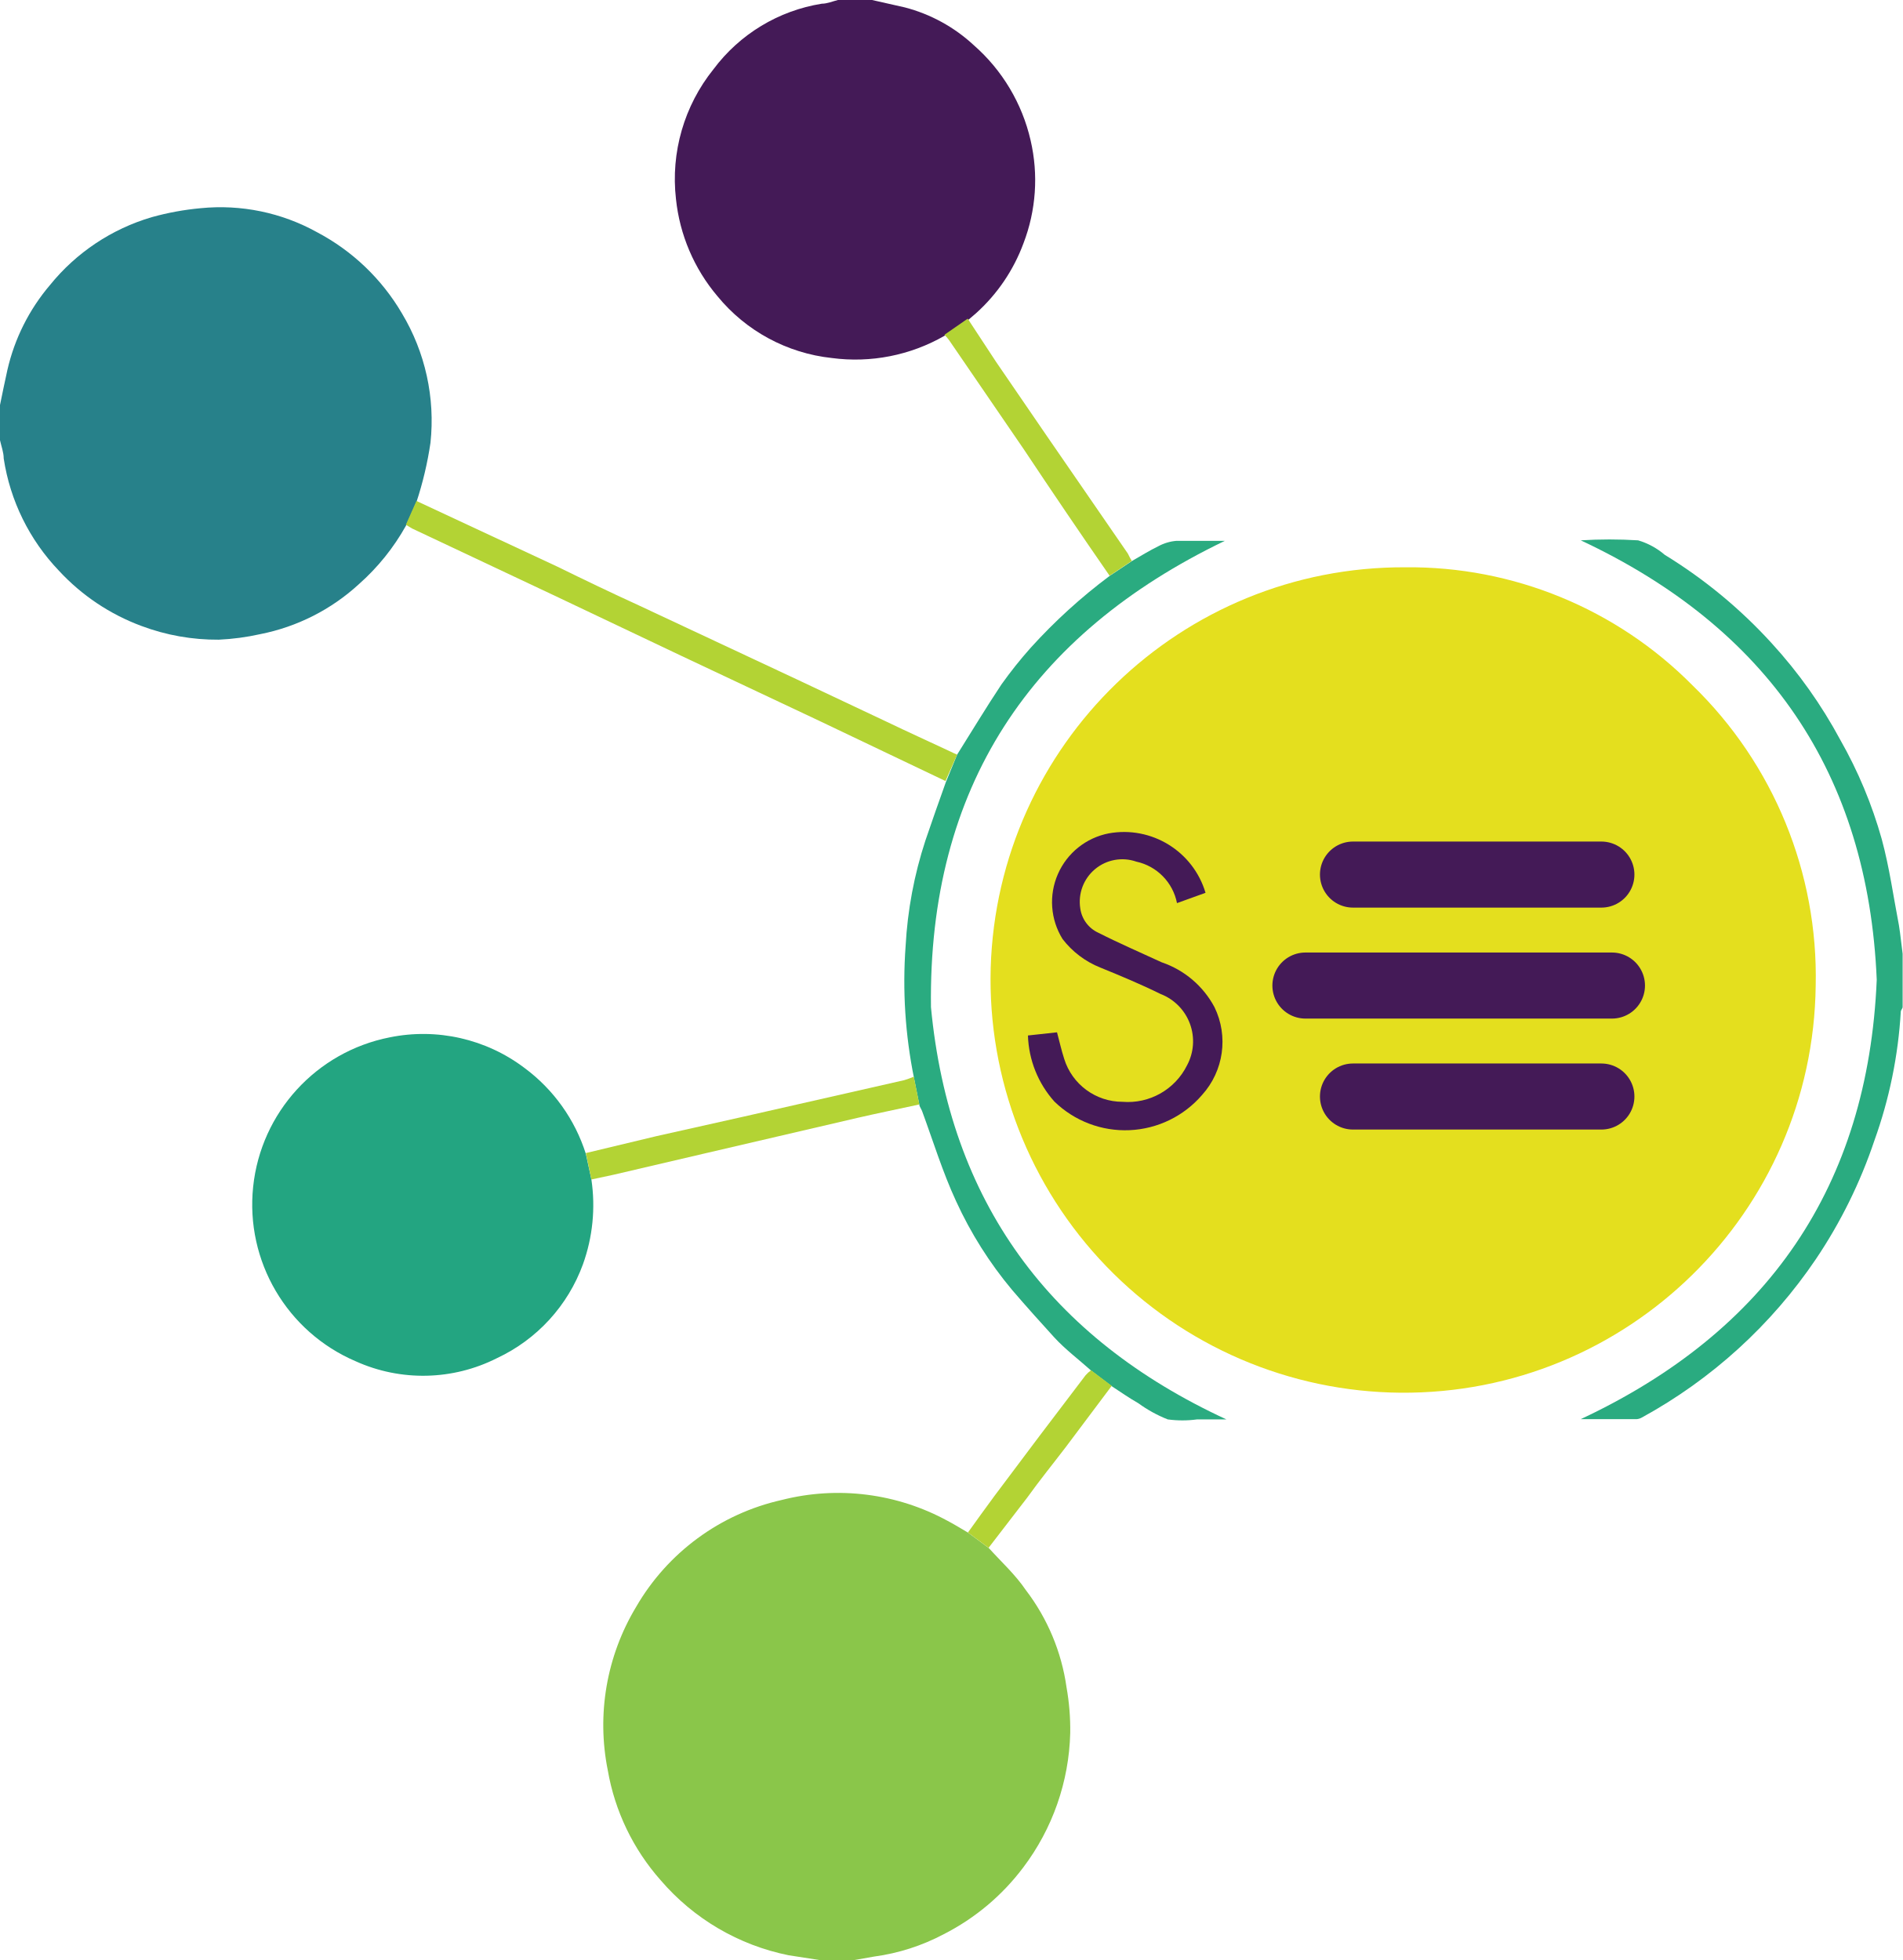
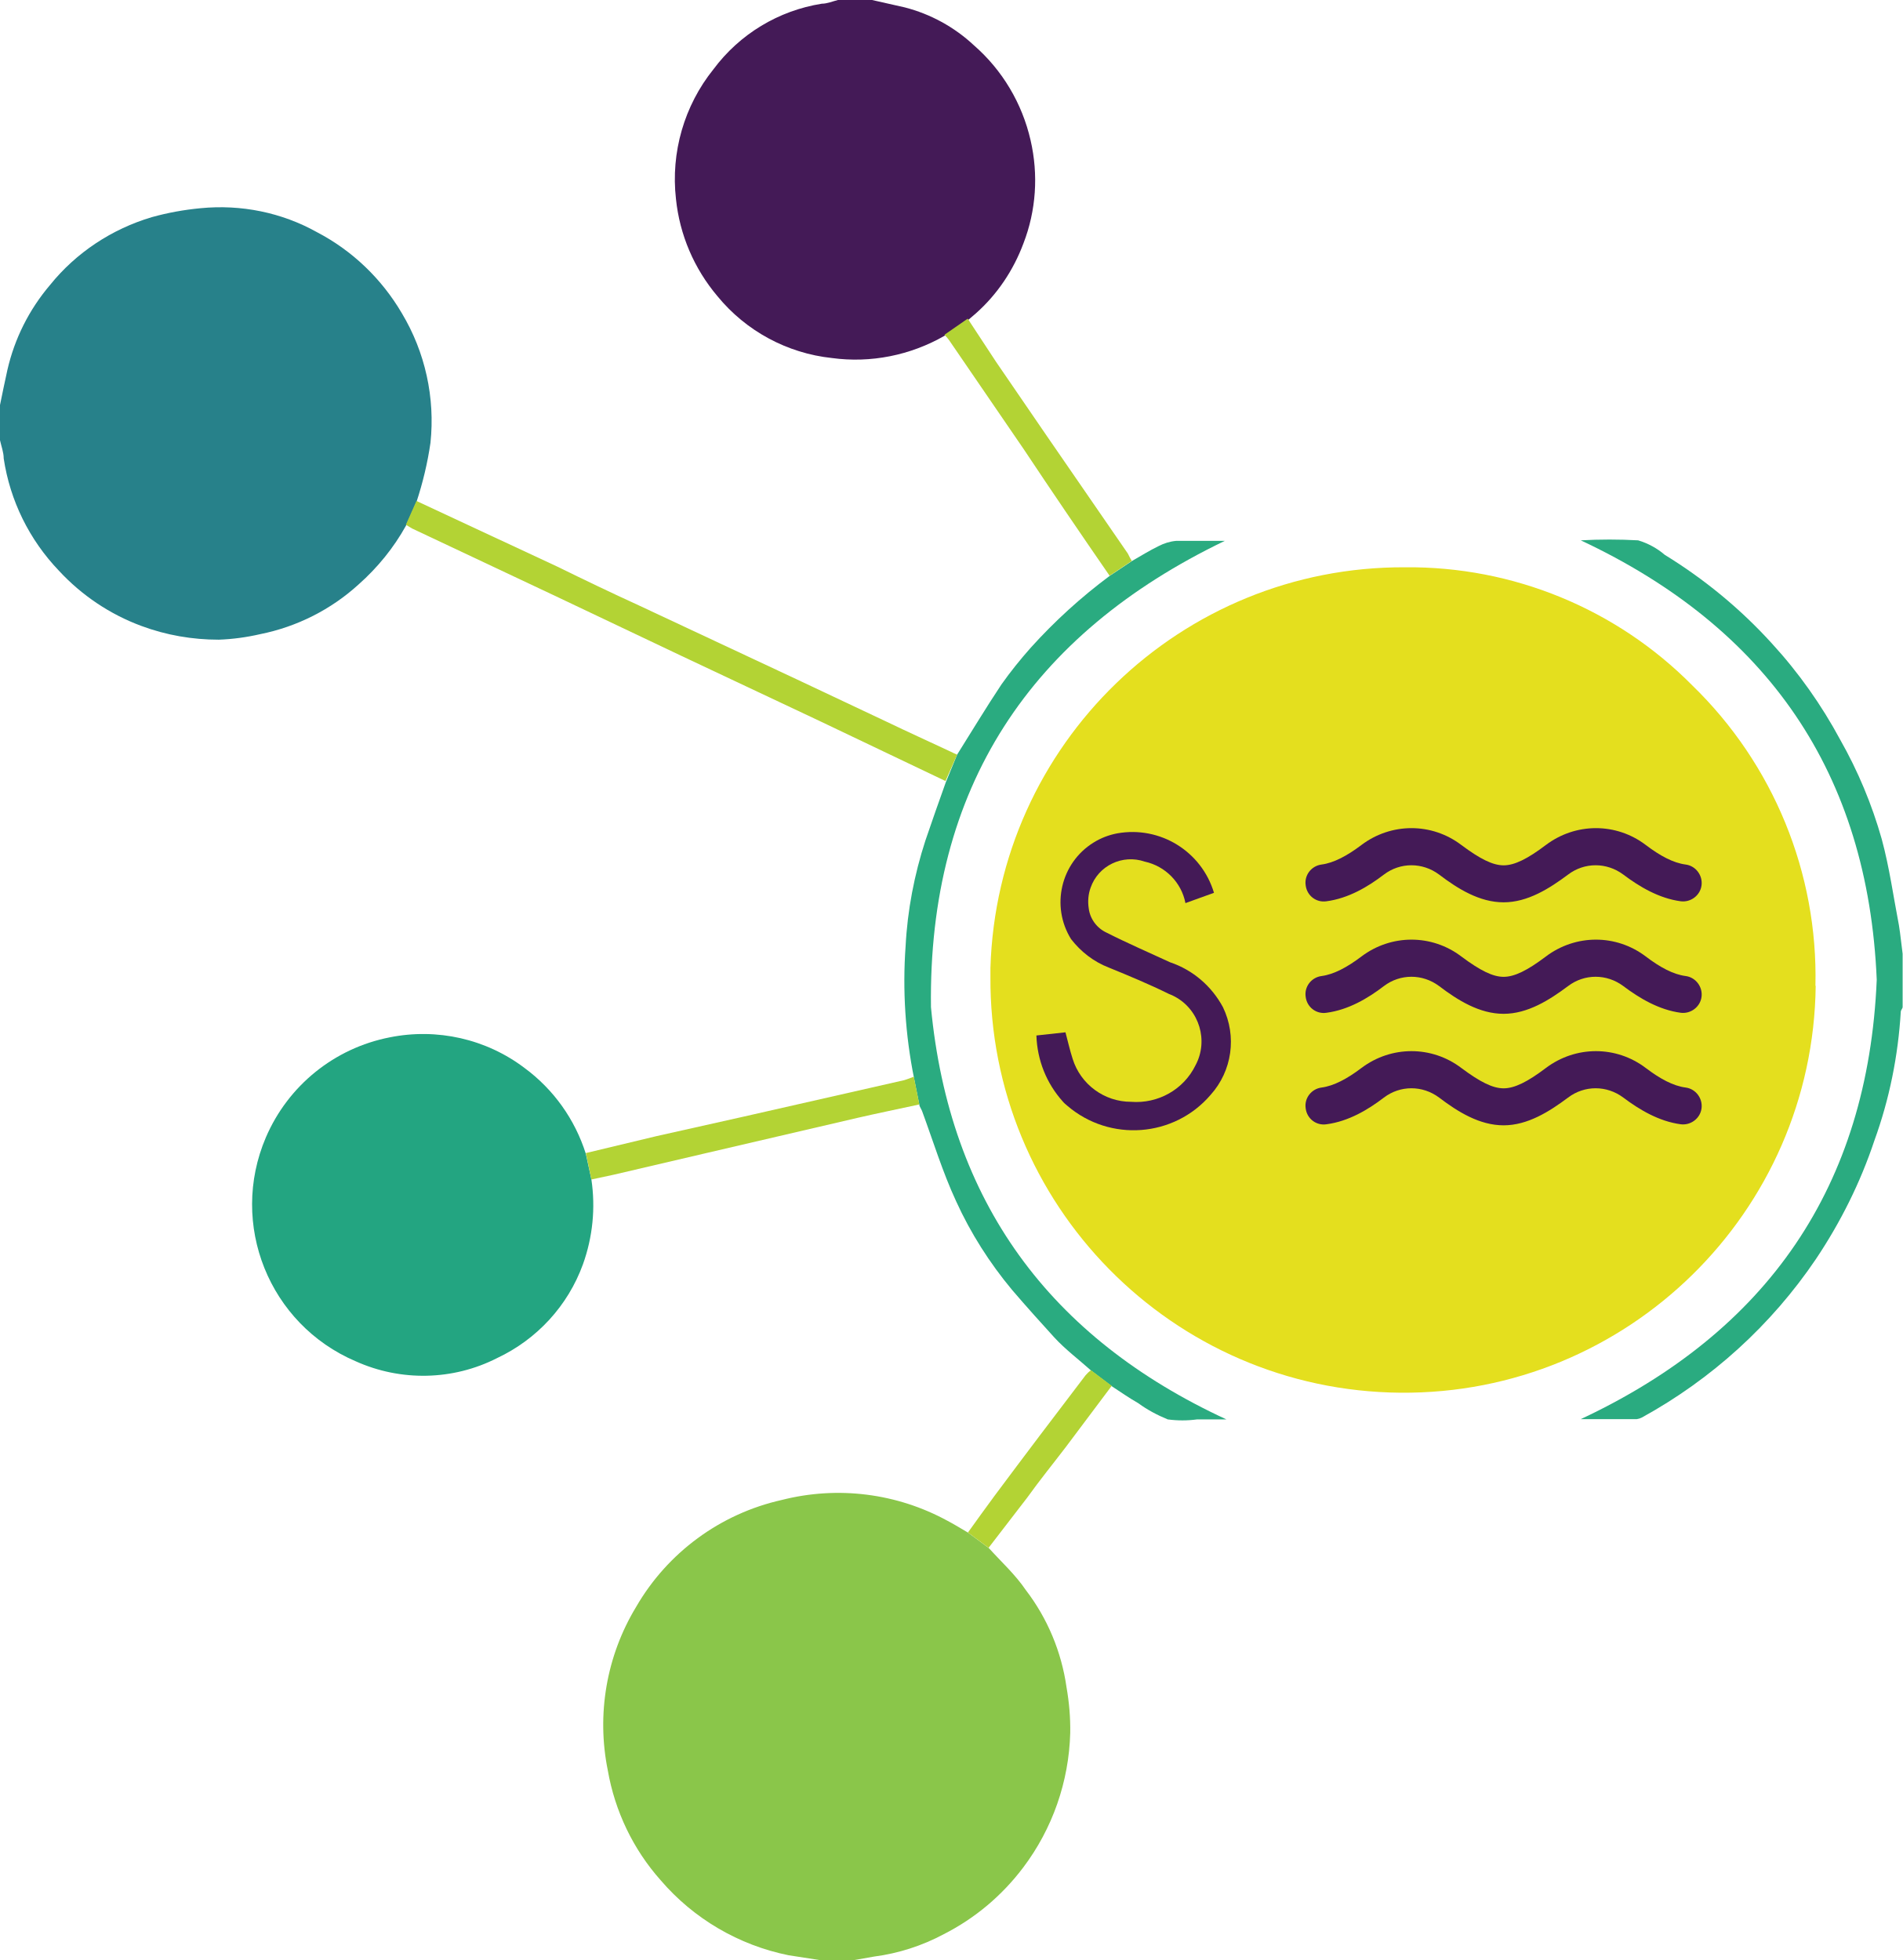
<svg xmlns="http://www.w3.org/2000/svg" viewBox="0 0 72 74.18">
-   <path d="m31 74.18-1.16-.18a8.62 8.62 0 0 1 -4.84-2.84 8.45 8.45 0 0 1 -2-4.16 8.67 8.67 0 0 1 1.07-6.18 8.52 8.52 0 0 1 5.51-4.05 8.65 8.65 0 0 1 6.28.79c.27.14.52.3.78.45l.78.58c.47.52 1 1 1.4 1.59a7.87 7.87 0 0 1 1.54 3.68 9.11 9.11 0 0 1 .14 1.73 8.8 8.8 0 0 1 -1.78 5.09 8.69 8.69 0 0 1 -3 2.52 7.86 7.86 0 0 1 -2.64.85l-.8.14z" fill="#8ac64a" />
-   <path d="m0 15.33c.09-.44.18-.88.28-1.33a7.56 7.56 0 0 1 1.61-3.21 7.77 7.77 0 0 1 3.85-2.57 10.4 10.4 0 0 1 1.85-.34 7.54 7.54 0 0 1 4.41.91 8.1 8.1 0 0 1 3.21 3.07 7.89 7.89 0 0 1 1.08 4.9 13.38 13.38 0 0 1 -.53 2.24l-.4.9a8.44 8.44 0 0 1 -1.78 2.21 7.73 7.73 0 0 1 -3.73 1.89 9.12 9.12 0 0 1 -1.57.21 8.16 8.16 0 0 1 -2.93-.52 8.07 8.07 0 0 1 -3.12-2.09 7.85 7.85 0 0 1 -2.09-4.25c0-.23-.09-.46-.14-.69z" fill="#27818a" />
-   <path d="m35.74 12.71a6.77 6.77 0 0 1 -4.26.84 6.49 6.49 0 0 1 -4.33-2.34 6.78 6.78 0 0 1 -1.57-3.68 6.63 6.63 0 0 1 1.42-4.91 6.37 6.37 0 0 1 4.1-2.48c.2 0 .41-.09.61-.14h1.29l1.24.28a6.09 6.09 0 0 1 2.61 1.43 6.81 6.81 0 0 1 2.15 3.6 6.66 6.66 0 0 1 -.27 3.9 6.66 6.66 0 0 1 -1.8 2.65l-.28.24z" fill="#441a57" />
-   <path d="m72 38.11c0 .06-.07.12-.07.18a17.38 17.38 0 0 1 -1 4.88 18.68 18.68 0 0 1 -2.21 4.48 18.9 18.9 0 0 1 -6.59 6 .47.47 0 0 1 -.19.06h-2.12c7.06-3.31 10.87-8.8 11.2-16.63-.33-7.83-4.14-13.32-11.2-16.63a17.46 17.46 0 0 1 2.17 0 2.75 2.75 0 0 1 1.01.55 18.63 18.63 0 0 1 4.05 3.35 18.1 18.1 0 0 1 2.59 3.65 16.72 16.72 0 0 1 1.57 3.76c.29 1.07.44 2.17.65 3.26.06.36.09.72.14 1.08z" fill="#2aab80" />
-   <path d="m36.22 28.56c.56-.89 1.1-1.79 1.68-2.66a16.34 16.34 0 0 1 1.1-1.38 20.85 20.85 0 0 1 3-2.73l.84-.56c.33-.19.67-.4 1-.56a1.74 1.74 0 0 1 .67-.2h1.84c-7.35 3.53-11.23 9.34-11.12 17.65.7 7.36 4.49 12.51 11.18 15.6h-1.11a4.1 4.1 0 0 1 -1.11 0 5 5 0 0 1 -1.11-.61c-.35-.2-.68-.43-1-.64l-.78-.59c-.47-.42-1-.82-1.41-1.27s-1.07-1.18-1.59-1.79a14.88 14.88 0 0 1 -2.12-3.36c-.51-1.1-.87-2.28-1.29-3.42l-.09-.18-.21-1.05a18.41 18.41 0 0 1 -.32-5 15.49 15.49 0 0 1 .75-4c.25-.74.51-1.47.77-2.2z" fill="#2aab80" />
-   <path d="m42.83 21.23-.84.56q-1.64-2.37-3.25-4.79l-2.82-4.12a1.81 1.81 0 0 0 -.18-.21l.88-.61 1.07 1.63 1.89 2.76 3.1 4.5c.06.12.1.2.15.28z" fill="#b3d334" />
-   <path d="m41.29 51.86.78.59-1.74 2.32c-.48.63-1 1.27-1.45 1.9l-1.47 1.91-.78-.58c.33-.46.66-.92 1-1.38q1.71-2.29 3.45-4.57a1.21 1.21 0 0 1 .21-.19z" fill="#b3d334" />
-   <path d="m22.38 44.64a6.62 6.62 0 0 1 -.32 3.21 6.3 6.3 0 0 1 -3.25 3.55 6.2 6.2 0 0 1 -5.35.12 6.45 6.45 0 0 1 1.29-12.26 6.35 6.35 0 0 1 5.1 1.16 6.48 6.48 0 0 1 2.32 3.25z" fill="#23a581" />
-   <path d="m36.22 28.56-.44 1-4.78-2.28-5.22-2.46-4.78-2.27-5.41-2.55-.23-.14.4-.9 5.32 2.48c1 .49 2.06 1 3.09 1.47l6 2.81 3.37 1.59c.81.39 1.63.76 2.44 1.14a2.76 2.76 0 0 0 .24.11z" fill="#b3d334" />
-   <path d="m22.38 44.64-.21-1 2.67-.64 3.26-.73 6.12-1.39a3.82 3.82 0 0 0 .36-.13l.21 1.05c-.78.17-1.57.33-2.35.51l-5.84 1.36-3.38.79z" fill="#b3d334" />
-   <path d="m68.71 37.31a15.59 15.59 0 0 1 -15.71 15.4 15.64 15.64 0 0 1 -15.51-16.07 15.63 15.63 0 0 1 15.69-15.17 15.08 15.08 0 0 1 10.87 4.47 15.35 15.35 0 0 1 4.66 11.37z" fill="#e4df1e" />
+   <path d="m31 74.18-1.16-.18c-1.88-.38-3.59-1.38-4.84-2.84-1.04-1.17-1.73-2.61-2-4.16-.43-2.12-.05-4.33 1.07-6.18 1.19-2.06 3.19-3.53 5.51-4.05 2.12-.54 4.36-.26 6.28.79.27.14.52.3.78.45l.78.58c.47.52 1 1 1.4 1.59.82 1.07 1.35 2.34 1.54 3.68.1.57.15 1.15.14 1.73-.05 1.84-.67 3.62-1.78 5.09-.8 1.06-1.82 1.92-3 2.52-.82.44-1.72.73-2.64.85l-.8.14h-1.28z" fill="#8ac64a" />
+   <path d="m0 15.33c.09-.44.18-.88.28-1.33.27-1.18.82-2.28 1.61-3.21.99-1.23 2.34-2.12 3.85-2.57.61-.17 1.22-.28 1.85-.34 1.53-.15 3.07.16 4.41.91 1.34.7 2.45 1.77 3.21 3.07.88 1.47 1.26 3.19 1.08 4.9-.11.76-.29 1.51-.53 2.24l-.4.9c-.46.83-1.07 1.58-1.78 2.21-1.05.96-2.34 1.61-3.73 1.89-.52.12-1.04.19-1.57.21-1 0-1.99-.17-2.93-.52-1.19-.44-2.26-1.16-3.12-2.09-1.12-1.17-1.85-2.65-2.09-4.25 0-.23-.09-.46-.14-.69z" fill="#27818a" />
+   <path d="m35.74 12.71c-1.29.74-2.79 1.04-4.26.84-1.69-.18-3.25-1.02-4.33-2.34-.88-1.04-1.43-2.32-1.57-3.68-.2-1.76.31-3.53 1.42-4.91.99-1.33 2.46-2.22 4.1-2.48.2-0 .41-.09.61-.14h1.29l1.24.28c.97.25 1.87.74 2.61 1.43 1.08.94 1.83 2.2 2.15 3.6.3 1.3.21 2.66-.27 3.9-.38 1.02-.99 1.93-1.8 2.65l-.28.24z" fill="#441a57" />
+   <path d="m72 38.11c0 .06-.07.12-.07.18-.1 1.67-.43 3.31-1 4.88-.53 1.59-1.28 3.09-2.21 4.48-1.69 2.5-3.95 4.55-6.59 6-.06.03-.12.05-.19.06h-2.12c7.06-3.31 10.87-8.8 11.2-16.63-.33-7.83-4.14-13.32-11.2-16.63.72-.04 1.45-.04 2.17 0 .37.11.72.3 1.01.55 1.5.92 2.87 2.05 4.05 3.35 1.01 1.1 1.88 2.33 2.59 3.65.67 1.18 1.2 2.45 1.57 3.76.29 1.07.44 2.17.65 3.26.06.36.09.72.14 1.08z" fill="#2aab80" />
+   <path d="m36.22 28.56c.56-.89 1.1-1.79 1.68-2.66.34-.48.71-.94 1.1-1.38.91-1.01 1.91-1.92 3-2.73l.84-.56c.33-.19.67-.4 1-.56.21-.11.44-.18.67-.2h1.84c-7.35 3.53-11.23 9.34-11.12 17.65.7 7.36 4.49 12.51 11.18 15.6h-1.11c-.37.05-.74.05-1.11 0-.39-.16-.77-.36-1.11-.61-.35-.2-.68-.43-1-.64l-.78-.59c-.47-.42-1-.82-1.41-1.27s-1.07-1.18-1.59-1.79c-.85-1.02-1.57-2.15-2.12-3.36-.51-1.1-.87-2.28-1.29-3.42l-.09-.18-.21-1.05c-.33-1.64-.44-3.33-.32-5 .07-1.36.33-2.71.75-4 .25-.74.51-1.47.77-2.2z" fill="#2aab80" />
+   <path d="m42.83 21.23-.84.56c-1.09-1.58-2.18-3.18-3.25-4.79l-2.82-4.12c-.05-.07-.11-.14-.18-.21l.88-.61 1.07 1.63 1.89 2.76 3.1 4.5c.06.12.1.2.15.28z" fill="#b3d334" />
+   <path d="m41.29 51.86.78.59-1.74 2.32c-.48.63-1 1.27-1.45 1.9l-1.47 1.91-.78-.58c.33-.46.66-.92 1-1.38 1.14-1.53 2.29-3.05 3.45-4.57.06-.07.13-.14.21-.19z" fill="#b3d334" />
+   <path d="m22.38 44.64c.16 1.08.05 2.18-.32 3.21-.57 1.57-1.74 2.84-3.25 3.55-1.67.85-3.64.89-5.35.12-3.28-1.4-4.8-5.19-3.4-8.47.84-1.96 2.59-3.38 4.69-3.79 1.79-.36 3.65.06 5.1 1.16 1.1.81 1.91 1.95 2.32 3.25z" fill="#23a581" />
+   <path d="m36.22 28.56-.44 1-4.78-2.28-5.22-2.46-4.78-2.27-5.41-2.55-.23-.14.4-.9 5.32 2.48c1 .49 2.06 1 3.09 1.47l6 2.81 3.37 1.59c.81.39 1.63.76 2.44 1.14.08.04.16.08.24.11z" fill="#b3d334" />
+   <path d="m22.38 44.64-.21-1 2.67-.64 3.26-.73 6.12-1.39c.12-.04.24-.08.36-.13l.21 1.05c-.78.17-1.57.33-2.35.51l-5.84 1.36-3.38.79z" fill="#b3d334" />
+   <path d="m68.71 37.31c-.1 8.58-7.13 15.47-15.71 15.4-8.64-.07-15.58-7.13-15.52-15.76 0-.1 0-.2 0-.31.25-8.48 7.21-15.21 15.69-15.17 4.08-.04 8 1.57 10.87 4.47 3.07 2.98 4.76 7.1 4.66 11.37z" fill="#e4df1e" />
  <g fill="#441a57">
-     <path d="m45.62 33.79-1.08.39a2 2 0 0 0 -1.54-1.57 1.61 1.61 0 0 0 -2.12 1.77 1.19 1.19 0 0 0 .68.92c.79.4 1.6.75 2.4 1.12a3.56 3.56 0 0 1 2 1.7 3 3 0 0 1 -.47 3.32 3.84 3.84 0 0 1 -5.59.25 3.93 3.93 0 0 1 -1-2.5l1.1-.12c.09.33.16.66.27 1a2.31 2.31 0 0 0 2.21 1.63 2.5 2.5 0 0 0 2.44-1.38 1.92 1.92 0 0 0 -1-2.7c-.75-.37-1.52-.69-2.28-1a3.38 3.38 0 0 1 -1.43-1.08 2.65 2.65 0 0 1 1.75-4 3.22 3.22 0 0 1 3.66 2.25z" />
-     <path d="m51.2 33.1h9.4" stroke="#441a57" stroke-width="2.5" stroke-linecap="round" fill="none" />
-     <path d="m49.4 37.3h11.6" stroke="#441a57" stroke-width="2.5" stroke-linecap="round" fill="none" />
-     <path d="m51.2 41.5h9.4" stroke="#441a57" stroke-width="2.5" stroke-linecap="round" fill="none" />
+     <path d="m45.94 33.79-1.08.39c-.15-.78-.76-1.4-1.54-1.57-.84-.29-1.76.15-2.05.99-.09.25-.11.52-.07.78.05.4.31.75.68.92.79.4 1.6.75 2.4 1.12.86.29 1.57.9 2 1.7.53 1.1.35 2.41-.47 3.32-1.38 1.61-3.81 1.79-5.42.41-.06-.05-.12-.1-.17-.16-.62-.69-.97-1.57-1-2.5l1.1-.12c.09.33.16.66.27 1 .3.97 1.2 1.63 2.21 1.63 1.02.08 1.99-.46 2.44-1.38.5-.93.15-2.1-.78-2.6-.07-.04-.14-.07-.22-.1-.75-.37-1.52-.69-2.28-1-.57-.22-1.06-.6-1.43-1.08-.77-1.24-.39-2.88.85-3.65.27-.17.58-.29.9-.35 1.62-.29 3.19.68 3.66 2.25z" />
+     <path d="m61.43 33.1c.61.46 1.35.9 2.17 1.01.38.05.74-.22.79-.6s-.22-.74-.6-.79c-.47-.06-.97-.33-1.51-.74-1.12-.85-2.65-.85-3.78 0-.7.53-1.19.77-1.6.77s-.89-.24-1.6-.77c-1.12-.85-2.65-.85-3.78 0-.54.41-1.05.68-1.51.74-.38.05-.66.4-.6.79.05.39.4.66.79.6.83-.11 1.57-.55 2.17-1.01.62-.47 1.46-.47 2.09 0 .71.54 1.53 1.05 2.44 1.05s1.73-.52 2.44-1.05c.62-.47 1.46-.47 2.09 0zm0 4.22c.61.46 1.35.9 2.17 1.01.38.05.74-.22.79-.6s-.22-.74-.6-.79c-.47-.06-.97-.33-1.51-.74-1.12-.85-2.65-.85-3.78 0-.7.53-1.19.77-1.6.77s-.89-.24-1.6-.77c-1.12-.85-2.65-.85-3.78 0-.54.41-1.05.68-1.51.74-.38.05-.66.4-.6.79.05.39.4.66.79.6.83-.11 1.57-.55 2.17-1.01.62-.47 1.46-.47 2.09 0 .71.54 1.53 1.05 2.44 1.05s1.73-.52 2.44-1.05c.62-.47 1.46-.47 2.09 0zm-2.09 4.22c.62-.47 1.46-.47 2.09 0 .61.46 1.35.9 2.17 1.01.38.05.74-.22.79-.6s-.22-.74-.6-.79c-.47-.06-.97-.33-1.51-.74-1.12-.85-2.65-.85-3.78 0-.7.53-1.19.77-1.6.77s-.89-.24-1.6-.77c-1.12-.85-2.65-.85-3.78 0-.54.41-1.05.68-1.51.74-.38.05-.66.4-.6.79.05.39.4.66.79.6.83-.11 1.57-.55 2.17-1.01.62-.47 1.46-.47 2.09 0 .71.54 1.53 1.05 2.44 1.05s1.73-.52 2.44-1.05z" />
  </g>
</svg>
